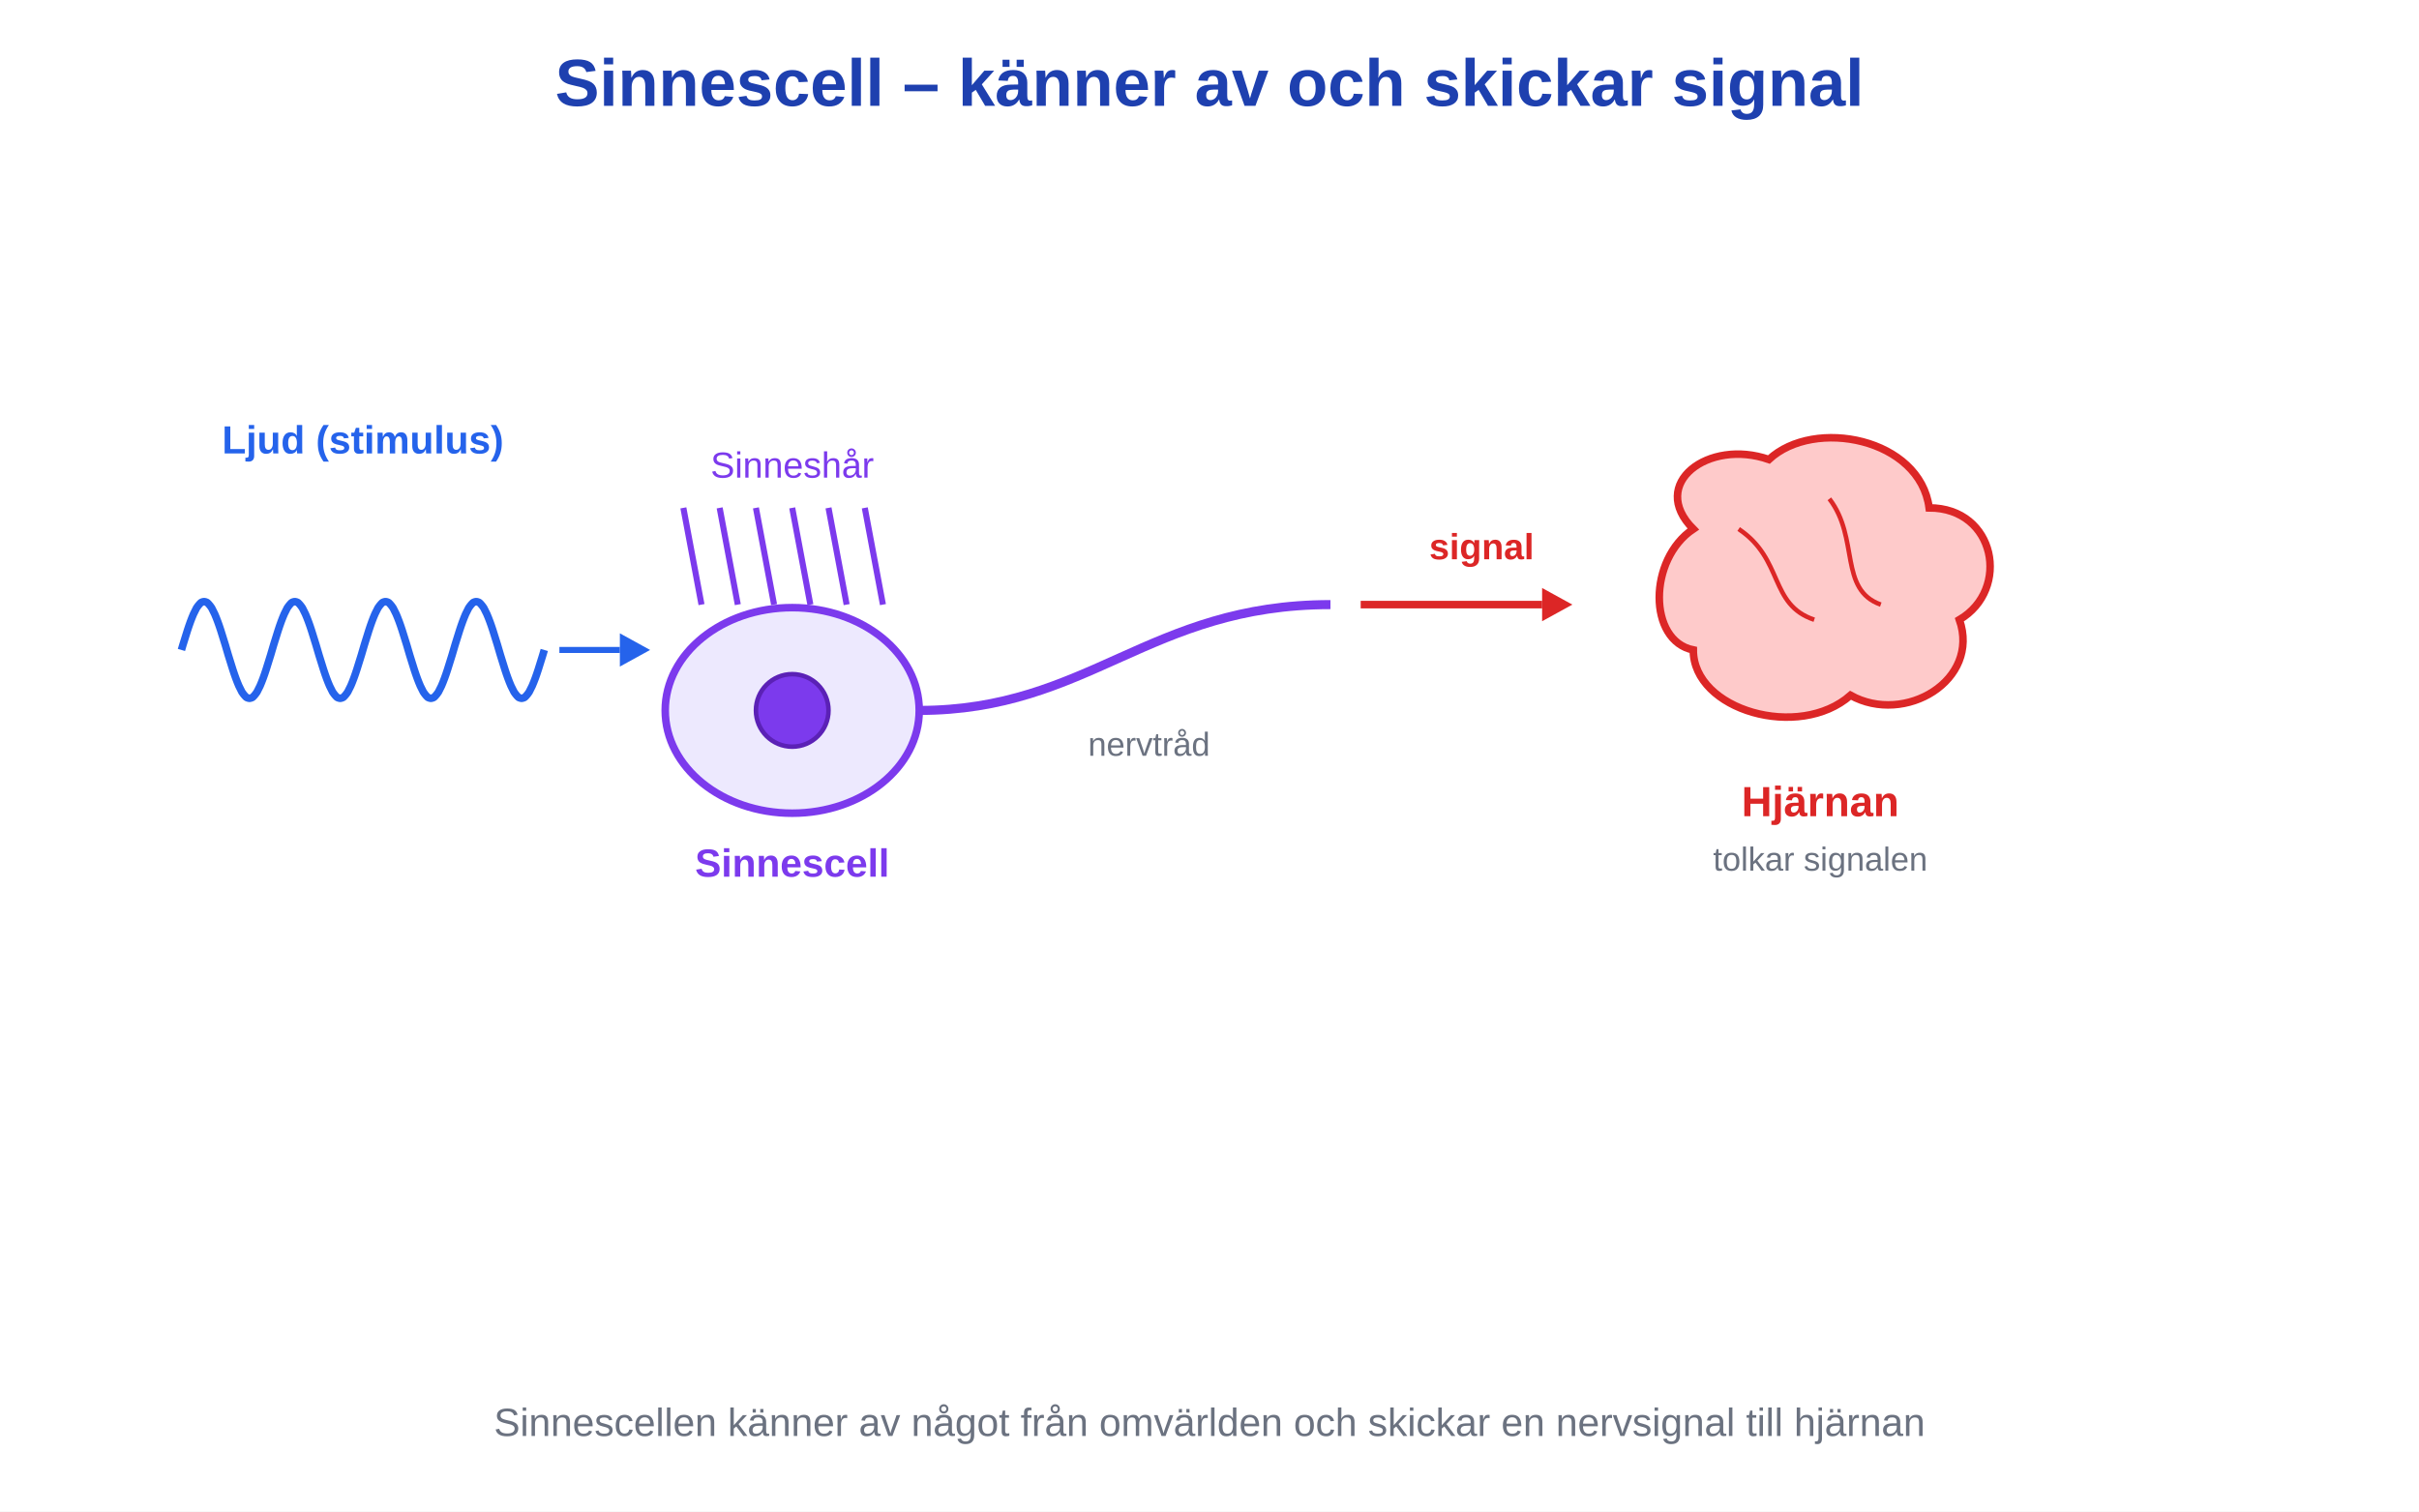
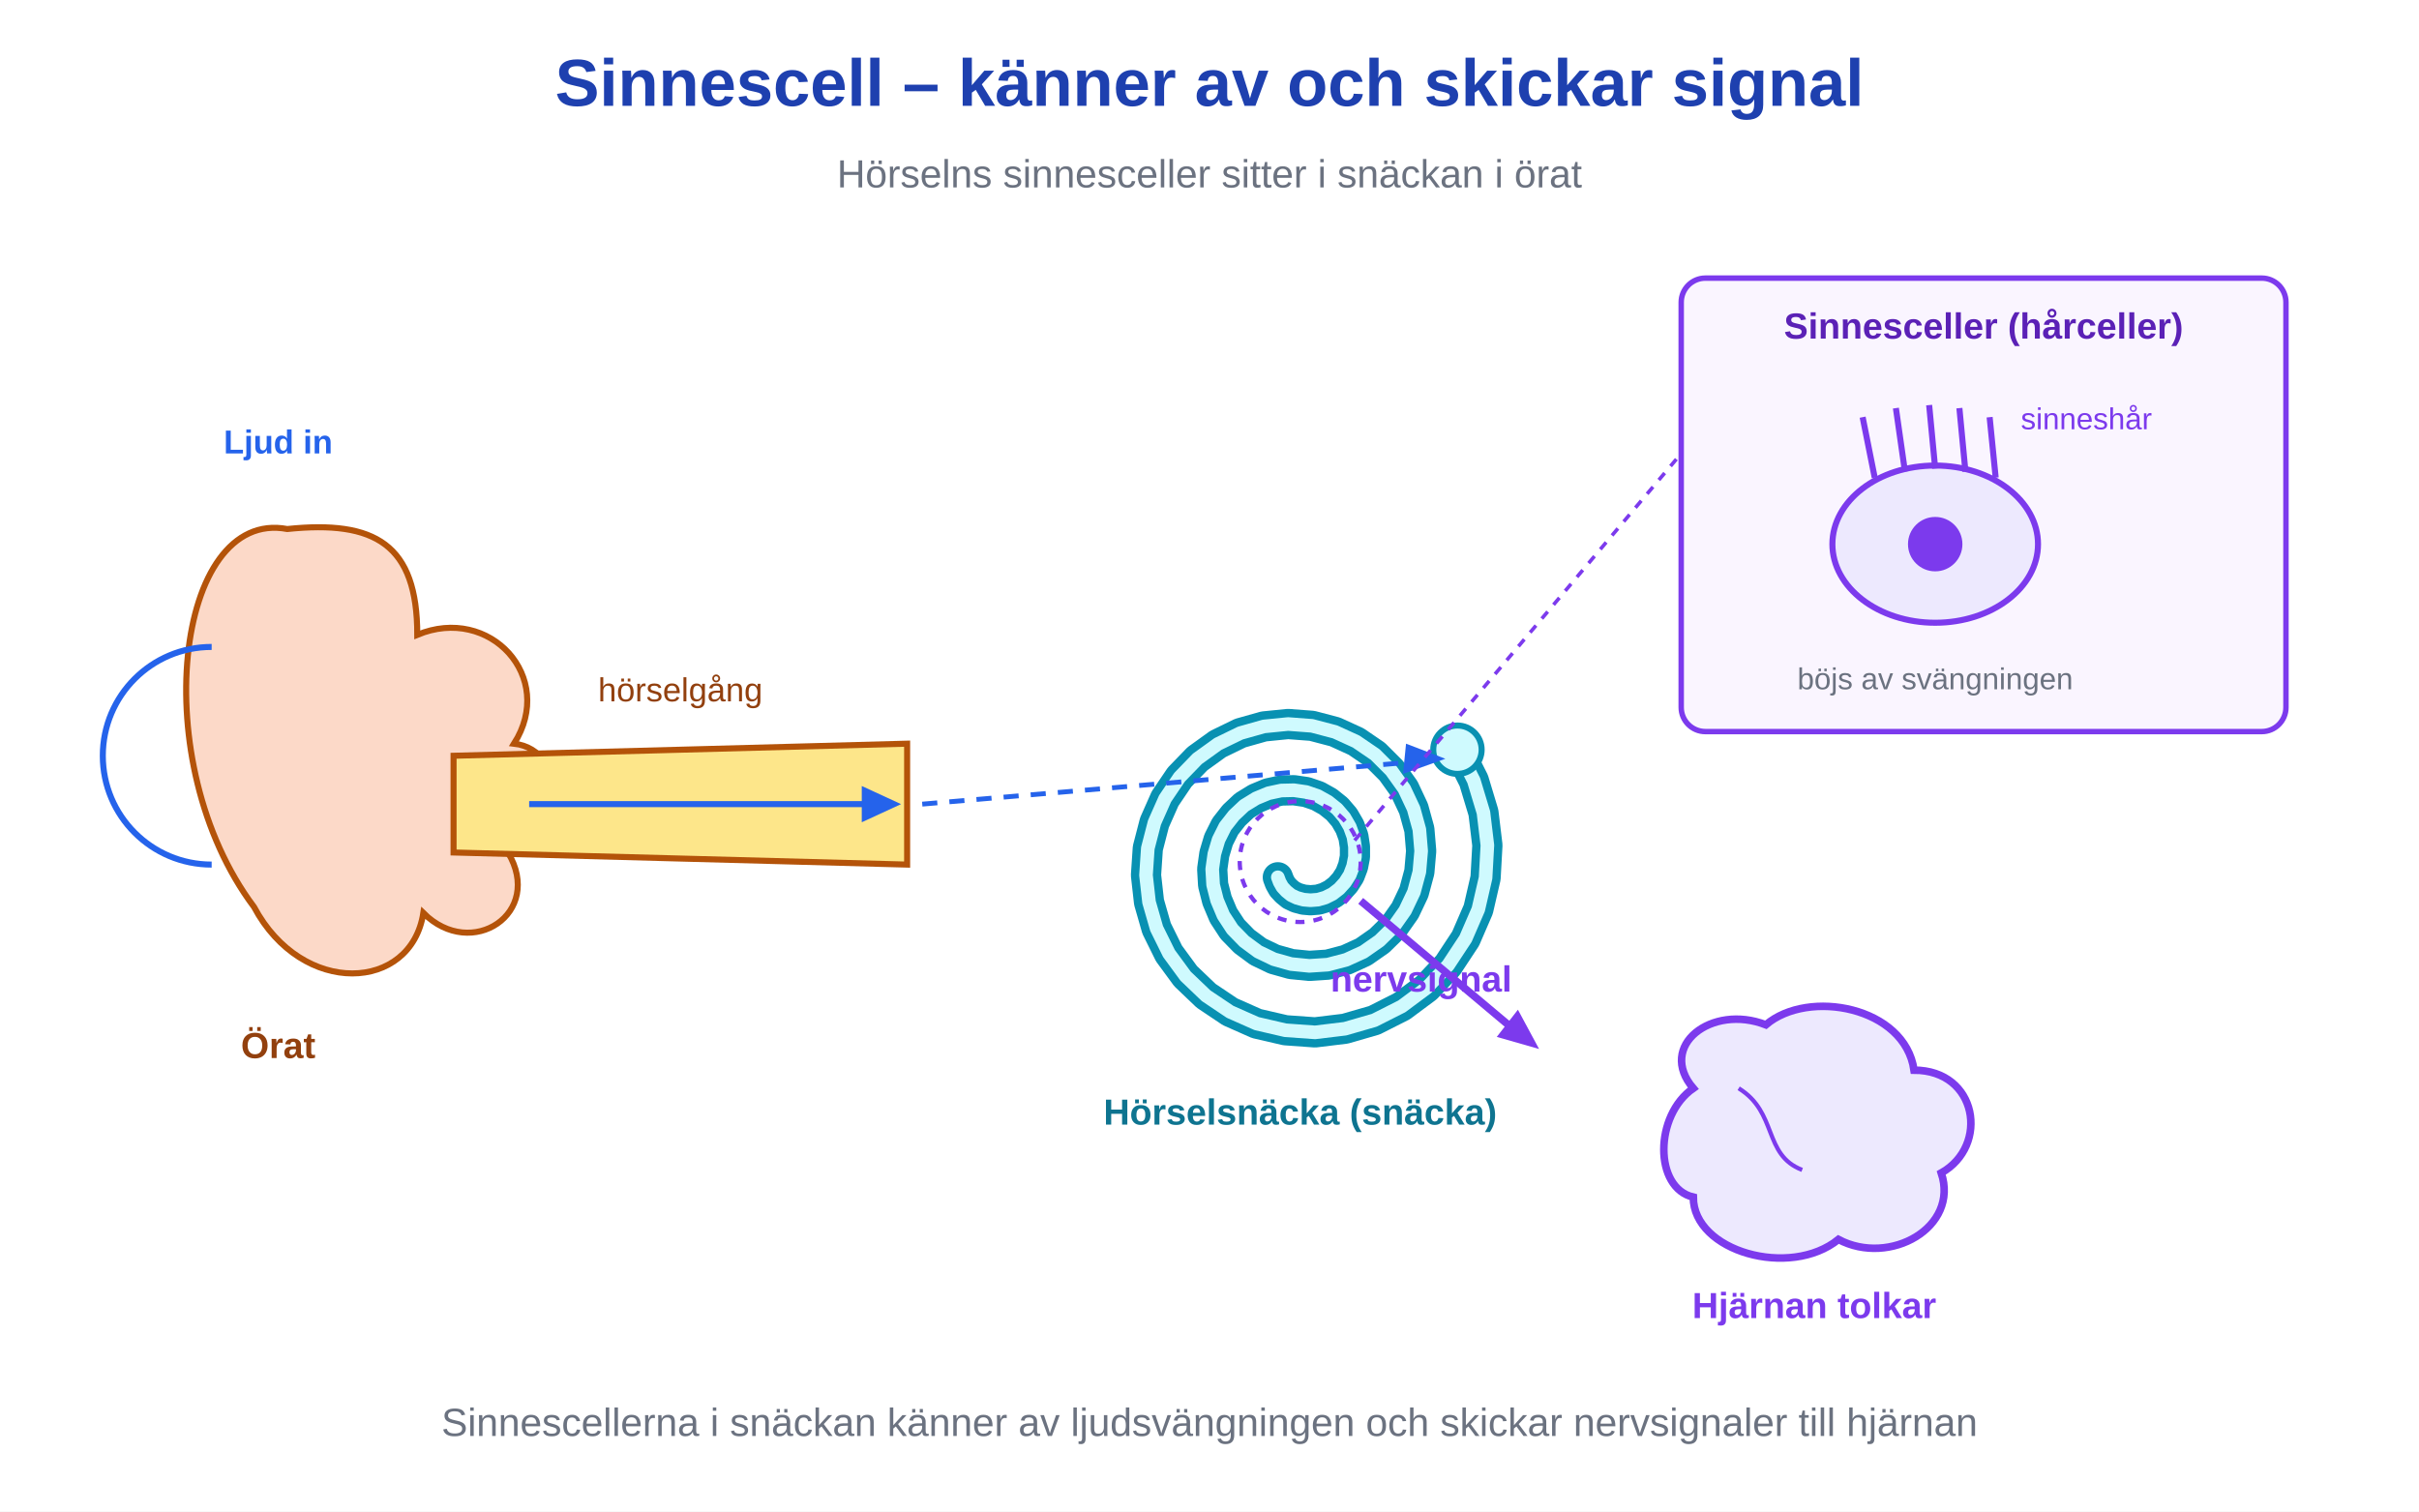
<svg xmlns="http://www.w3.org/2000/svg" viewBox="0 0 800 500" width="800" height="500">
  <rect width="800" height="500" fill="white" />
  <text x="400" y="35" font-family="Arial,sans-serif" font-size="22" fill="#1e40af" text-anchor="middle" font-weight="bold">Sinnescell – känner av och skickar signal</text>
-   <text x="120" y="150" font-family="Arial,sans-serif" font-size="13" fill="#2563eb" text-anchor="middle" font-weight="bold">Ljud (stimulus)</text>
-   <polyline points="60.0,215.0 60.5,213.3 61.0,211.7 61.5,210.1 62.0,208.5 62.5,207.0 63.0,205.6 63.5,204.3 64.0,203.1 64.5,202.1 65.0,201.1 65.5,200.4 66.0,199.8 66.5,199.3 67.0,199.1 67.5,199.0 68.0,199.1 68.5,199.3 69.0,199.8 69.5,200.4 70.0,201.1 70.5,202.1 71.0,203.1 71.5,204.3 72.0,205.6 72.5,207.0 73.0,208.5 73.5,210.1 74.0,211.7 74.5,213.3 75.0,215.0 75.5,216.7 76.0,218.3 76.5,219.9 77.0,221.5 77.5,223.0 78.0,224.4 78.5,225.7 79.0,226.9 79.5,227.9 80.0,228.9 80.5,229.6 81.0,230.2 81.5,230.7 82.0,230.9 82.5,231.0 83.0,230.9 83.5,230.7 84.0,230.2 84.5,229.6 85.0,228.9 85.5,227.9 86.0,226.9 86.5,225.7 87.0,224.4 87.5,223.0 88.0,221.5 88.5,219.9 89.0,218.3 89.5,216.7 90.0,215.0 90.5,213.3 91.0,211.7 91.5,210.1 92.0,208.5 92.5,207.0 93.0,205.6 93.5,204.3 94.0,203.1 94.5,202.1 95.0,201.1 95.5,200.4 96.0,199.8 96.5,199.3 97.0,199.1 97.5,199.0 98.0,199.1 98.5,199.3 99.0,199.8 99.5,200.4 100.0,201.1 100.5,202.1 101.0,203.1 101.5,204.3 102.0,205.6 102.5,207.0 103.0,208.5 103.5,210.1 104.0,211.7 104.5,213.3 105.0,215.0 105.5,216.7 106.0,218.3 106.5,219.9 107.0,221.5 107.5,223.0 108.0,224.4 108.5,225.7 109.0,226.9 109.5,227.9 110.0,228.9 110.5,229.6 111.0,230.2 111.5,230.7 112.0,230.9 112.5,231.0 113.0,230.9 113.5,230.7 114.0,230.2 114.5,229.6 115.0,228.9 115.5,227.9 116.0,226.9 116.5,225.7 117.0,224.4 117.5,223.0 118.0,221.5 118.5,219.9 119.0,218.3 119.5,216.7 120.0,215.0 120.5,213.3 121.0,211.7 121.5,210.1 122.0,208.5 122.5,207.0 123.0,205.6 123.5,204.3 124.0,203.1 124.5,202.1 125.0,201.1 125.5,200.4 126.0,199.8 126.5,199.3 127.0,199.1 127.5,199.0 128.0,199.1 128.5,199.3 129.0,199.8 129.5,200.4 130.0,201.1 130.5,202.1 131.0,203.1 131.5,204.3 132.0,205.6 132.5,207.0 133.0,208.5 133.5,210.1 134.0,211.7 134.5,213.3 135.0,215.0 135.5,216.7 136.0,218.3 136.5,219.9 137.0,221.5 137.5,223.0 138.0,224.4 138.5,225.7 139.0,226.9 139.5,227.9 140.0,228.9 140.5,229.6 141.0,230.2 141.5,230.7 142.0,230.9 142.5,231.0 143.0,230.9 143.5,230.7 144.0,230.2 144.5,229.6 145.0,228.9 145.5,227.9 146.0,226.9 146.5,225.7 147.0,224.4 147.5,223.0 148.0,221.5 148.5,219.9 149.0,218.3 149.5,216.7 150.0,215.0 150.5,213.3 151.0,211.7 151.5,210.1 152.0,208.5 152.5,207.0 153.0,205.6 153.5,204.3 154.0,203.1 154.5,202.1 155.0,201.1 155.5,200.4 156.0,199.8 156.5,199.3 157.0,199.1 157.5,199.0 158.0,199.1 158.5,199.3 159.0,199.8 159.5,200.4 160.0,201.1 160.5,202.1 161.0,203.1 161.5,204.3 162.0,205.6 162.5,207.0 163.0,208.5 163.5,210.1 164.0,211.7 164.5,213.3 165.0,215.0 165.5,216.7 166.0,218.3 166.5,219.9 167.0,221.5 167.5,223.0 168.0,224.4 168.5,225.7 169.0,226.9 169.5,227.9 170.0,228.9 170.5,229.6 171.0,230.2 171.5,230.7 172.0,230.9 172.5,231.0 173.0,230.9 173.5,230.7 174.0,230.2 174.5,229.6 175.0,228.9 175.5,227.9 176.0,226.9 176.5,225.7 177.0,224.4 177.5,223.0 178.0,221.5 178.5,219.9 179.0,218.3 179.5,216.7 180.0,215.0" fill="none" stroke="#2563eb" stroke-width="2.5" stroke-linejoin="round" />
-   <line x1="185.0" y1="215.0" x2="205.0" y2="215.0" stroke="#2563eb" stroke-width="2" />
-   <polygon points="215.0,215.0 205.0,220.5 205.0,209.5" fill="#2563eb" />
-   <line x1="232.0" y1="200.0" x2="226.0" y2="168.0" stroke="#7c3aed" stroke-width="2" />
-   <line x1="244.0" y1="200.0" x2="238.0" y2="168.0" stroke="#7c3aed" stroke-width="2" />
-   <line x1="256.0" y1="200.0" x2="250.0" y2="168.0" stroke="#7c3aed" stroke-width="2" />
-   <line x1="268.0" y1="200.0" x2="262.0" y2="168.0" stroke="#7c3aed" stroke-width="2" />
-   <line x1="280.0" y1="200.0" x2="274.0" y2="168.0" stroke="#7c3aed" stroke-width="2" />
-   <line x1="292.0" y1="200.0" x2="286.0" y2="168.0" stroke="#7c3aed" stroke-width="2" />
-   <text x="262" y="158" font-family="Arial,sans-serif" font-size="12" fill="#7c3aed" text-anchor="middle">Sinneshår</text>
-   <ellipse cx="262.0" cy="235.0" rx="42.0" ry="34.0" fill="#ede9fe" stroke="#7c3aed" stroke-width="2.5" />
-   <circle cx="262.0" cy="235.0" r="12.0" fill="#7c3aed" stroke="#5b21b6" stroke-width="1.5" />
-   <text x="262" y="290" font-family="Arial,sans-serif" font-size="13" fill="#7c3aed" text-anchor="middle" font-weight="bold">Sinnescell</text>
-   <path d="M 304 235 C 360 235 380 200 440 200" fill="none" stroke="#7c3aed" stroke-width="3" />
-   <text x="380" y="250" font-family="Arial,sans-serif" font-size="11" fill="#6b7280" text-anchor="middle">nervtråd</text>
-   <line x1="450.0" y1="200.0" x2="510.0" y2="200.0" stroke="#dc2626" stroke-width="2.5" />
-   <polygon points="520.0,200.0 510.0,205.5 510.0,194.5" fill="#dc2626" />
-   <text x="490" y="185" font-family="Arial,sans-serif" font-size="12" fill="#dc2626" text-anchor="middle" font-weight="bold">signal</text>
-   <path d="M 560 175 C 545 160 565 145 585 152 C 600 138 635 145 638 168 C 660 168 665 195 648 205 C 655 225 630 240 612 230 C 595 245 560 235 560 215 C 545 212 545 185 560 175 Z" fill="#fecaca" stroke="#dc2626" stroke-width="2.5" />
-   <path d="M 575 175 C 590 185 585 200 600 205" fill="none" stroke="#dc2626" stroke-width="1.5" />
-   <path d="M 605 165 C 615 178 608 195 622 200" fill="none" stroke="#dc2626" stroke-width="1.5" />
-   <text x="602" y="270" font-family="Arial,sans-serif" font-size="14" fill="#dc2626" text-anchor="middle" font-weight="bold">Hjärnan</text>
-   <text x="602" y="288" font-family="Arial,sans-serif" font-size="11" fill="#6b7280" text-anchor="middle">tolkar signalen</text>
-   <text x="400" y="475" font-family="Arial,sans-serif" font-size="13" fill="#6b7280" text-anchor="middle">Sinnescellen känner av något från omvärlden och skickar en nervsignal till hjärnan</text>
+   <text x="400" y="62" font-family="Arial,sans-serif" font-size="13" fill="#6b7280" text-anchor="middle">Hörselns sinnesceller sitter i snäckan i örat</text>
+   <path d="M 95 175 C 58 168 48 252 84 300 C 100 330 136 328 140 302          C 156 318 180 302 168 282 C 188 278 188 248 170 246          C 184 224 162 200 138 210 C 138 180 124 172 95 175 Z" fill="#fcd9c8" stroke="#b45309" stroke-width="2" />
+   <text x="92" y="350" font-family="Arial,sans-serif" font-size="12" fill="#92400e" text-anchor="middle" font-weight="bold">Örat</text>
+   <path d="M 150 250 L 300 246 L 300 286 L 150 282 Z" fill="#fde68a" stroke="#b45309" stroke-width="2" />
+   <text x="225" y="232" font-family="Arial,sans-serif" font-size="11" fill="#92400e" text-anchor="middle">hörselgång</text>
+   <path d="M 70 286 A 36 36 0 0 1 70 214" fill="none" stroke="#2563eb" stroke-width="2" />
+   <text x="92" y="150" font-family="Arial,sans-serif" font-size="11" fill="#2563eb" text-anchor="middle" font-weight="bold">Ljud in</text>
+   <line x1="175" y1="266" x2="288" y2="266" stroke="#2563eb" stroke-width="2" />
+   <polygon points="298,266 285,272 285,260" fill="#2563eb" />
+   <path d="M 482.4 248.3 L 487.4 258.2 L 490.6 268.8 L 491.9 279.6 L 491.3 290.4 L 488.9 300.8 L 484.7 310.5 L 478.9 319.3 L 471.8 326.8 L 463.6 332.9 L 454.5 337.5 L 444.8 340.3 L 434.9 341.5 L 425.1 340.8 L 415.6 338.6 L 406.8 334.7 L 398.9 329.4 L 392.1 322.9 L 386.6 315.4 L 382.5 307.1 L 380.0 298.4 L 379.0 289.5 L 379.6 280.6 L 381.8 272.1 L 385.3 264.2 L 390.1 257.1 L 396.0 251.0 L 402.8 246.1 L 410.2 242.5 L 418.0 240.3 L 426.0 239.5 L 433.9 240.1 L 441.5 242.1 L 448.5 245.3 L 454.8 249.6 L 460.1 254.9 L 464.4 260.9 L 467.5 267.5 L 469.4 274.4 L 470.0 281.5 L 469.4 288.4 L 467.6 295.1 L 464.7 301.2 L 460.9 306.6 L 456.2 311.2 L 450.9 314.9 L 445.2 317.5 L 439.1 319.1 L 433.0 319.5 L 427.0 318.9 L 421.3 317.3 L 416.1 314.8 L 411.5 311.4 L 407.6 307.4 L 404.6 302.8 L 402.5 297.8 L 401.2 292.7 L 400.9 287.5 L 401.6 282.5 L 403.0 277.8 L 405.2 273.4 L 408.1 269.7 L 411.5 266.5 L 415.4 264.1 L 419.5 262.4 L 423.7 261.5 L 427.9 261.4 L 432.0 262.0 L 435.8 263.3 L 439.2 265.2 L 442.2 267.6 L 444.6 270.4 L 446.4 273.5 L 447.6 276.8 L 448.1 280.1 L 448.1 283.4 L 447.5 286.5 L 446.4 289.4 L 444.8 291.9 L 442.9 294.0 L 440.7 295.7 L 438.3 296.9 L 435.9 297.6 L 433.4 297.8 L 431.1 297.6 L 428.9 297.0 L 427.0 296.1 L 425.4 294.8 L 424.1 293.4 L 423.2 291.8 L 422.6 290.2" fill="none" stroke="#0891b2" stroke-width="10" stroke-linecap="round" stroke-linejoin="round" />
+   <path d="M 482.4 248.3 L 487.4 258.2 L 490.6 268.8 L 491.9 279.6 L 491.3 290.4 L 488.9 300.8 L 484.7 310.5 L 478.9 319.3 L 471.8 326.8 L 463.6 332.9 L 454.5 337.5 L 444.8 340.3 L 434.9 341.5 L 425.1 340.8 L 415.6 338.6 L 406.8 334.7 L 398.9 329.4 L 392.1 322.9 L 386.6 315.4 L 382.5 307.1 L 380.0 298.4 L 379.0 289.5 L 379.6 280.6 L 381.8 272.1 L 385.3 264.2 L 390.1 257.1 L 396.0 251.0 L 402.8 246.1 L 410.2 242.5 L 418.0 240.3 L 426.0 239.5 L 433.9 240.1 L 441.5 242.1 L 448.5 245.3 L 454.8 249.6 L 460.1 254.9 L 464.4 260.9 L 467.5 267.5 L 469.4 274.4 L 470.0 281.5 L 469.4 288.4 L 467.6 295.1 L 464.7 301.2 L 460.9 306.6 L 456.2 311.2 L 450.9 314.9 L 445.2 317.5 L 439.1 319.1 L 433.0 319.5 L 427.0 318.9 L 421.3 317.3 L 416.1 314.8 L 411.5 311.4 L 407.6 307.4 L 404.6 302.8 L 402.5 297.8 L 401.2 292.7 L 400.9 287.5 L 401.6 282.5 L 403.0 277.8 L 405.2 273.4 L 408.1 269.7 L 411.5 266.5 L 415.4 264.1 L 419.5 262.4 L 423.7 261.5 L 427.9 261.4 L 432.0 262.0 L 435.8 263.3 L 439.2 265.2 L 442.2 267.6 L 444.6 270.4 L 446.4 273.5 L 447.6 276.8 L 448.1 280.1 L 448.1 283.4 L 447.5 286.5 L 446.4 289.4 L 444.8 291.9 L 442.9 294.0 L 440.7 295.7 L 438.3 296.9 L 435.9 297.6 L 433.4 297.8 L 431.1 297.6 L 428.9 297.0 L 427.0 296.1 L 425.4 294.8 L 424.1 293.4 L 423.2 291.8 L 422.6 290.2" fill="none" stroke="#cffafe" stroke-width="4.5" stroke-linecap="round" stroke-linejoin="round" />
+   <circle cx="482" cy="248" r="8" fill="#cffafe" stroke="#0891b2" stroke-width="2" />
+   <line x1="305" y1="266" x2="468" y2="252" stroke="#2563eb" stroke-width="1.6" stroke-dasharray="5,4" />
+   <polygon points="478,251 464,256 465,246" fill="#2563eb" />
+   <text x="430" y="372" font-family="Arial,sans-serif" font-size="12" fill="#0e7490" text-anchor="middle" font-weight="bold">Hörselsnäcka (snäcka)</text>
+   <circle cx="430" cy="285" r="20" fill="none" stroke="#7c3aed" stroke-width="1.4" stroke-dasharray="3,3" />
+   <line x1="448" y1="278" x2="556" y2="150" stroke="#7c3aed" stroke-width="1.2" stroke-dasharray="3,3" />
+   <rect x="556" y="92" width="200" height="150" rx="8" fill="#faf5ff" stroke="#7c3aed" stroke-width="1.8" />
+   <text x="656" y="112" font-family="Arial,sans-serif" font-size="12" fill="#5b21b6" text-anchor="middle" font-weight="bold">Sinnesceller (hårceller)</text>
+   <ellipse cx="640" cy="180" rx="34" ry="26" fill="#ede9fe" stroke="#7c3aed" stroke-width="2" />
+   <circle cx="640" cy="180" r="9" fill="#7c3aed" />
+   <line x1="620" y1="158" x2="616" y2="138" stroke="#7c3aed" stroke-width="2" />
+   <line x1="630" y1="156" x2="627" y2="135" stroke="#7c3aed" stroke-width="2" />
+   <line x1="640" y1="155" x2="638" y2="134" stroke="#7c3aed" stroke-width="2" />
+   <line x1="650" y1="156" x2="648" y2="135" stroke="#7c3aed" stroke-width="2" />
+   <line x1="660" y1="158" x2="658" y2="138" stroke="#7c3aed" stroke-width="2" />
+   <text x="690" y="142" font-family="Arial,sans-serif" font-size="10" fill="#7c3aed" text-anchor="middle">sinneshår</text>
+   <text x="640" y="228" font-family="Arial,sans-serif" font-size="10" fill="#6b7280" text-anchor="middle">böjs av svängningen</text>
+   <path d="M 422 290 C 360 320 340 360 410 372" fill="none" stroke="#7c3aed" stroke-width="0" />
+   <line x1="450" y1="298" x2="500" y2="340" stroke="#7c3aed" stroke-width="2.5" />
+   <polygon points="509,347 495,343 502,334" fill="#7c3aed" />
+   <text x="470" y="328" font-family="Arial,sans-serif" font-size="12" fill="#7c3aed" text-anchor="middle" font-weight="bold">nervsignal</text>
+   <path d="M 560 360 C 548 346 566 332 584 339 C 598 327 630 333 633 354 C 654 354 658 379 642 388          C 648 406 625 419 608 410 C 592 423 560 414 560 396 C 547 393 547 369 560 360 Z" fill="#ede9fe" stroke="#7c3aed" stroke-width="2.5" />
+   <path d="M 575 360 C 588 368 583 382 596 387" fill="none" stroke="#7c3aed" stroke-width="1.4" />
+   <text x="600" y="436" font-family="Arial,sans-serif" font-size="12" fill="#7c3aed" text-anchor="middle" font-weight="bold">Hjärnan tolkar</text>
+   <text x="400" y="475" font-family="Arial,sans-serif" font-size="13" fill="#6b7280" text-anchor="middle">Sinnescellerna i snäckan känner av ljudsvängningen och skickar nervsignaler till hjärnan</text>
</svg>
